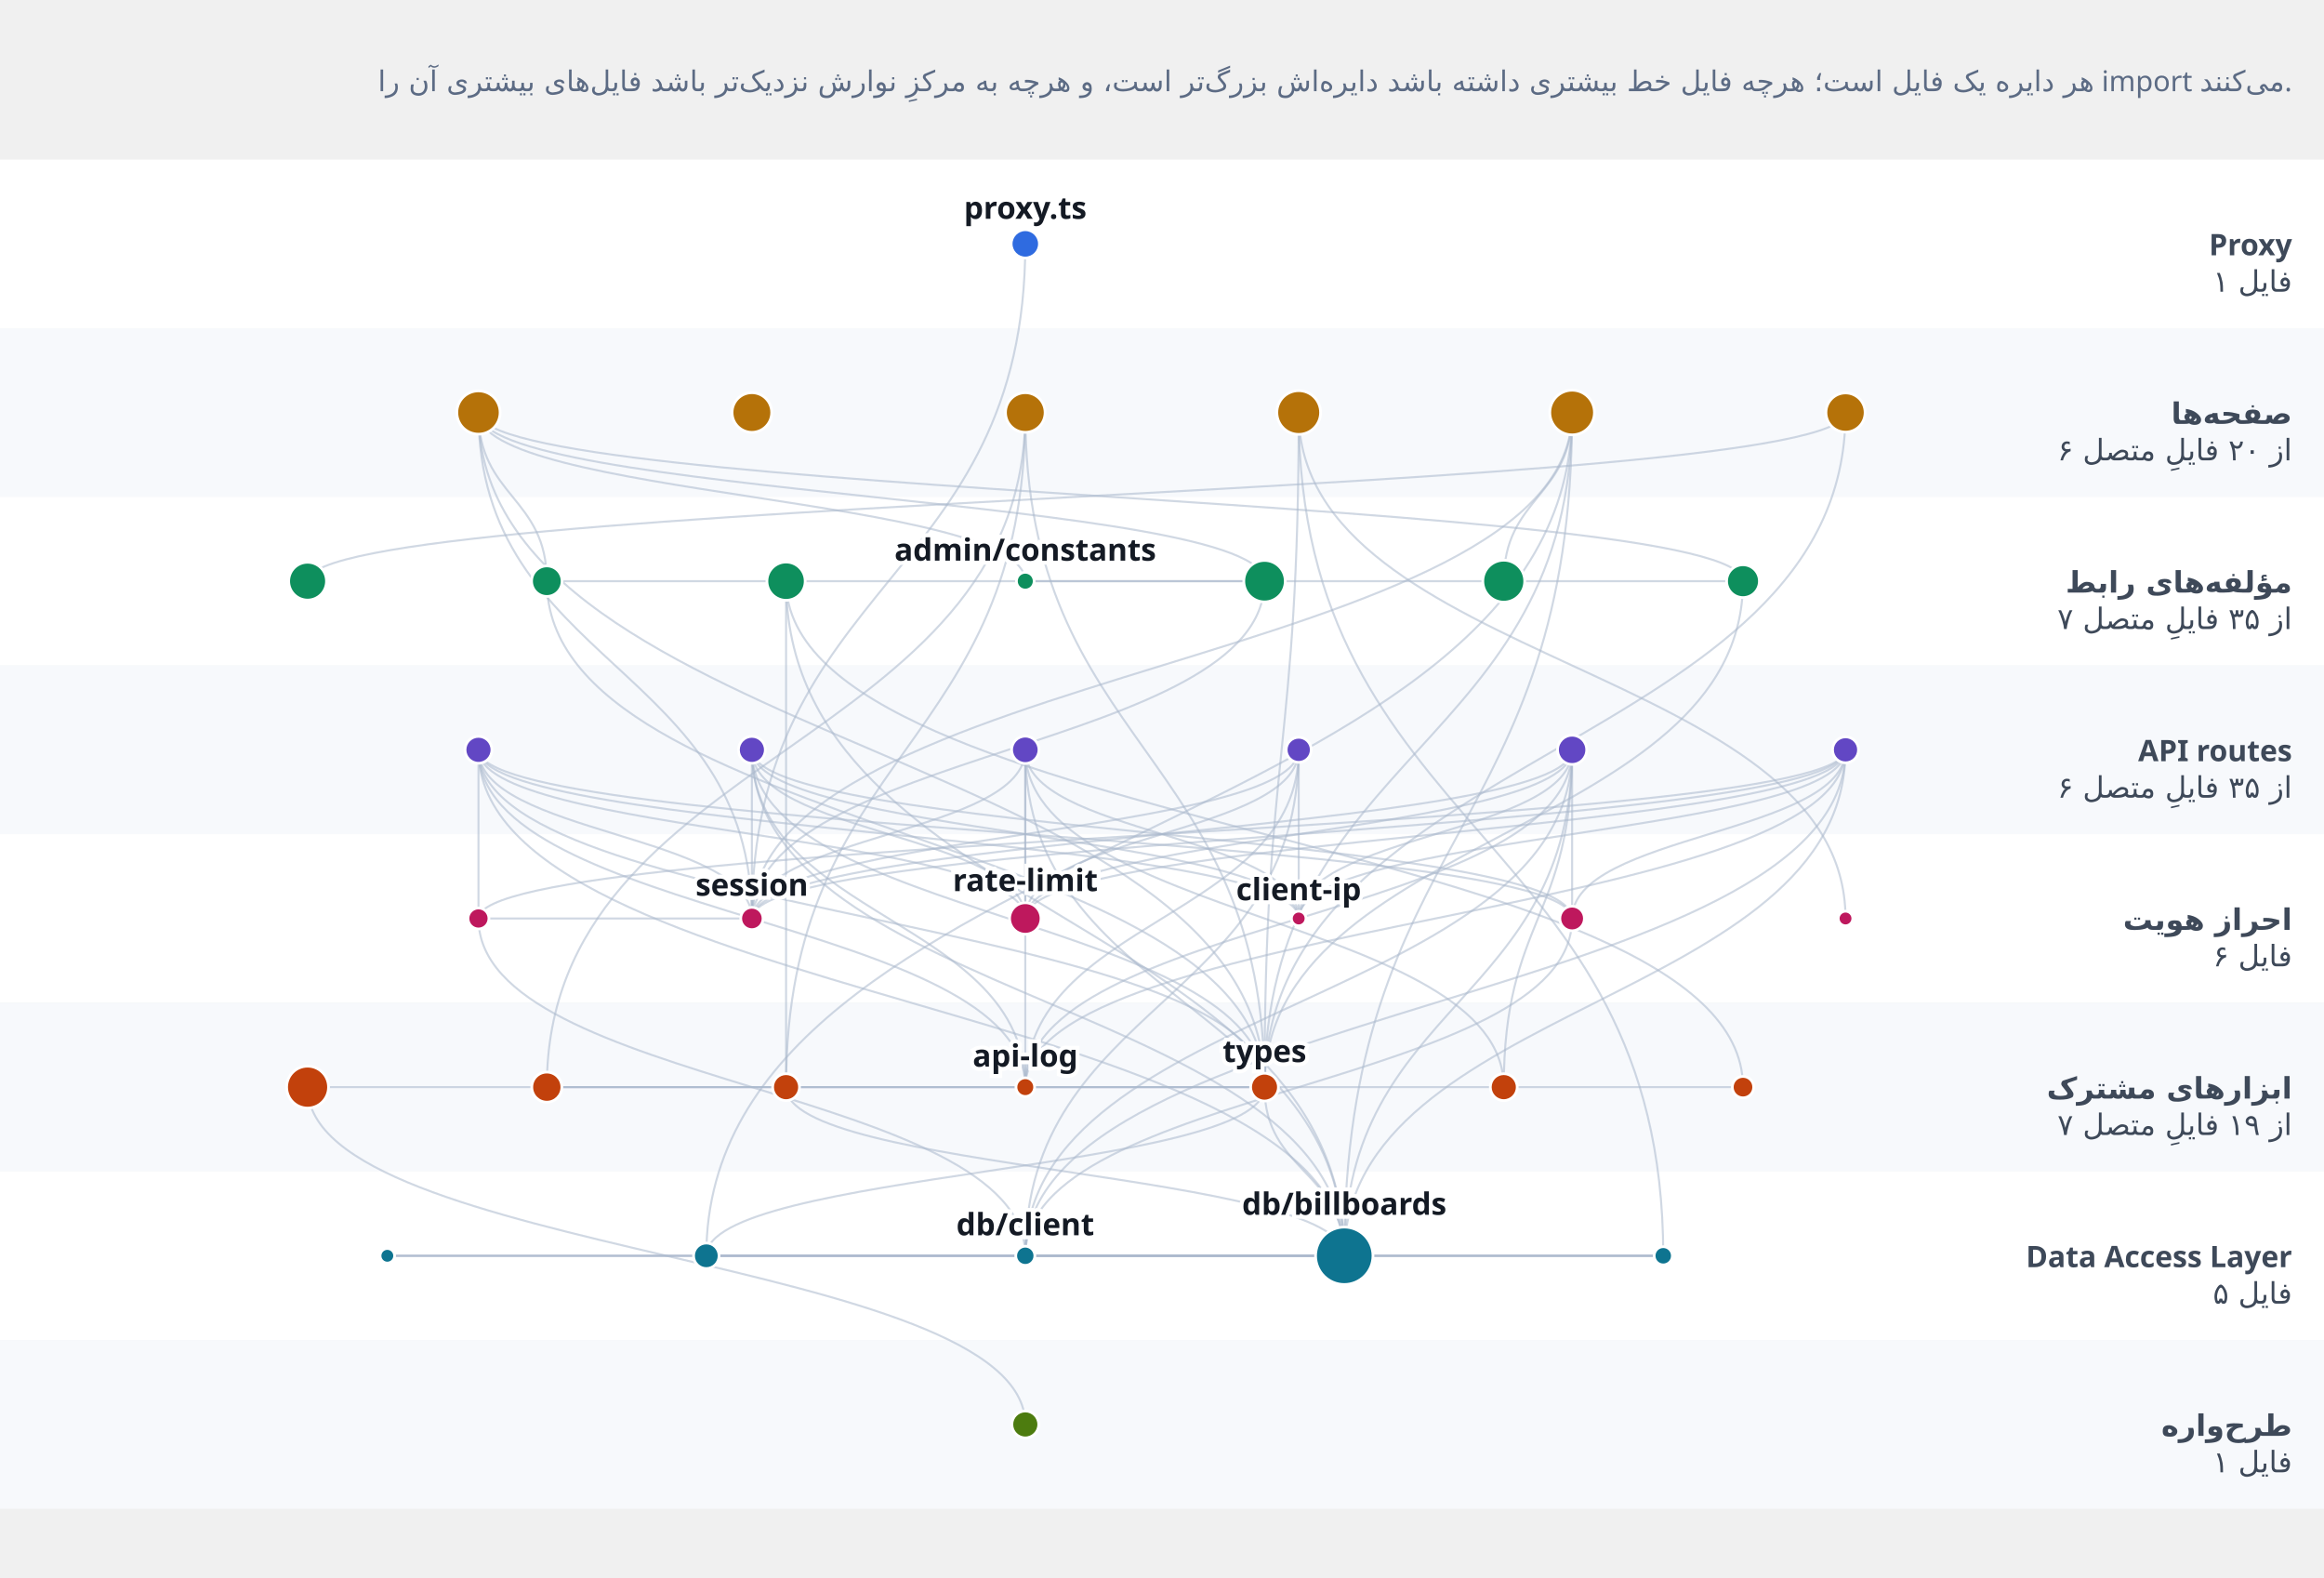
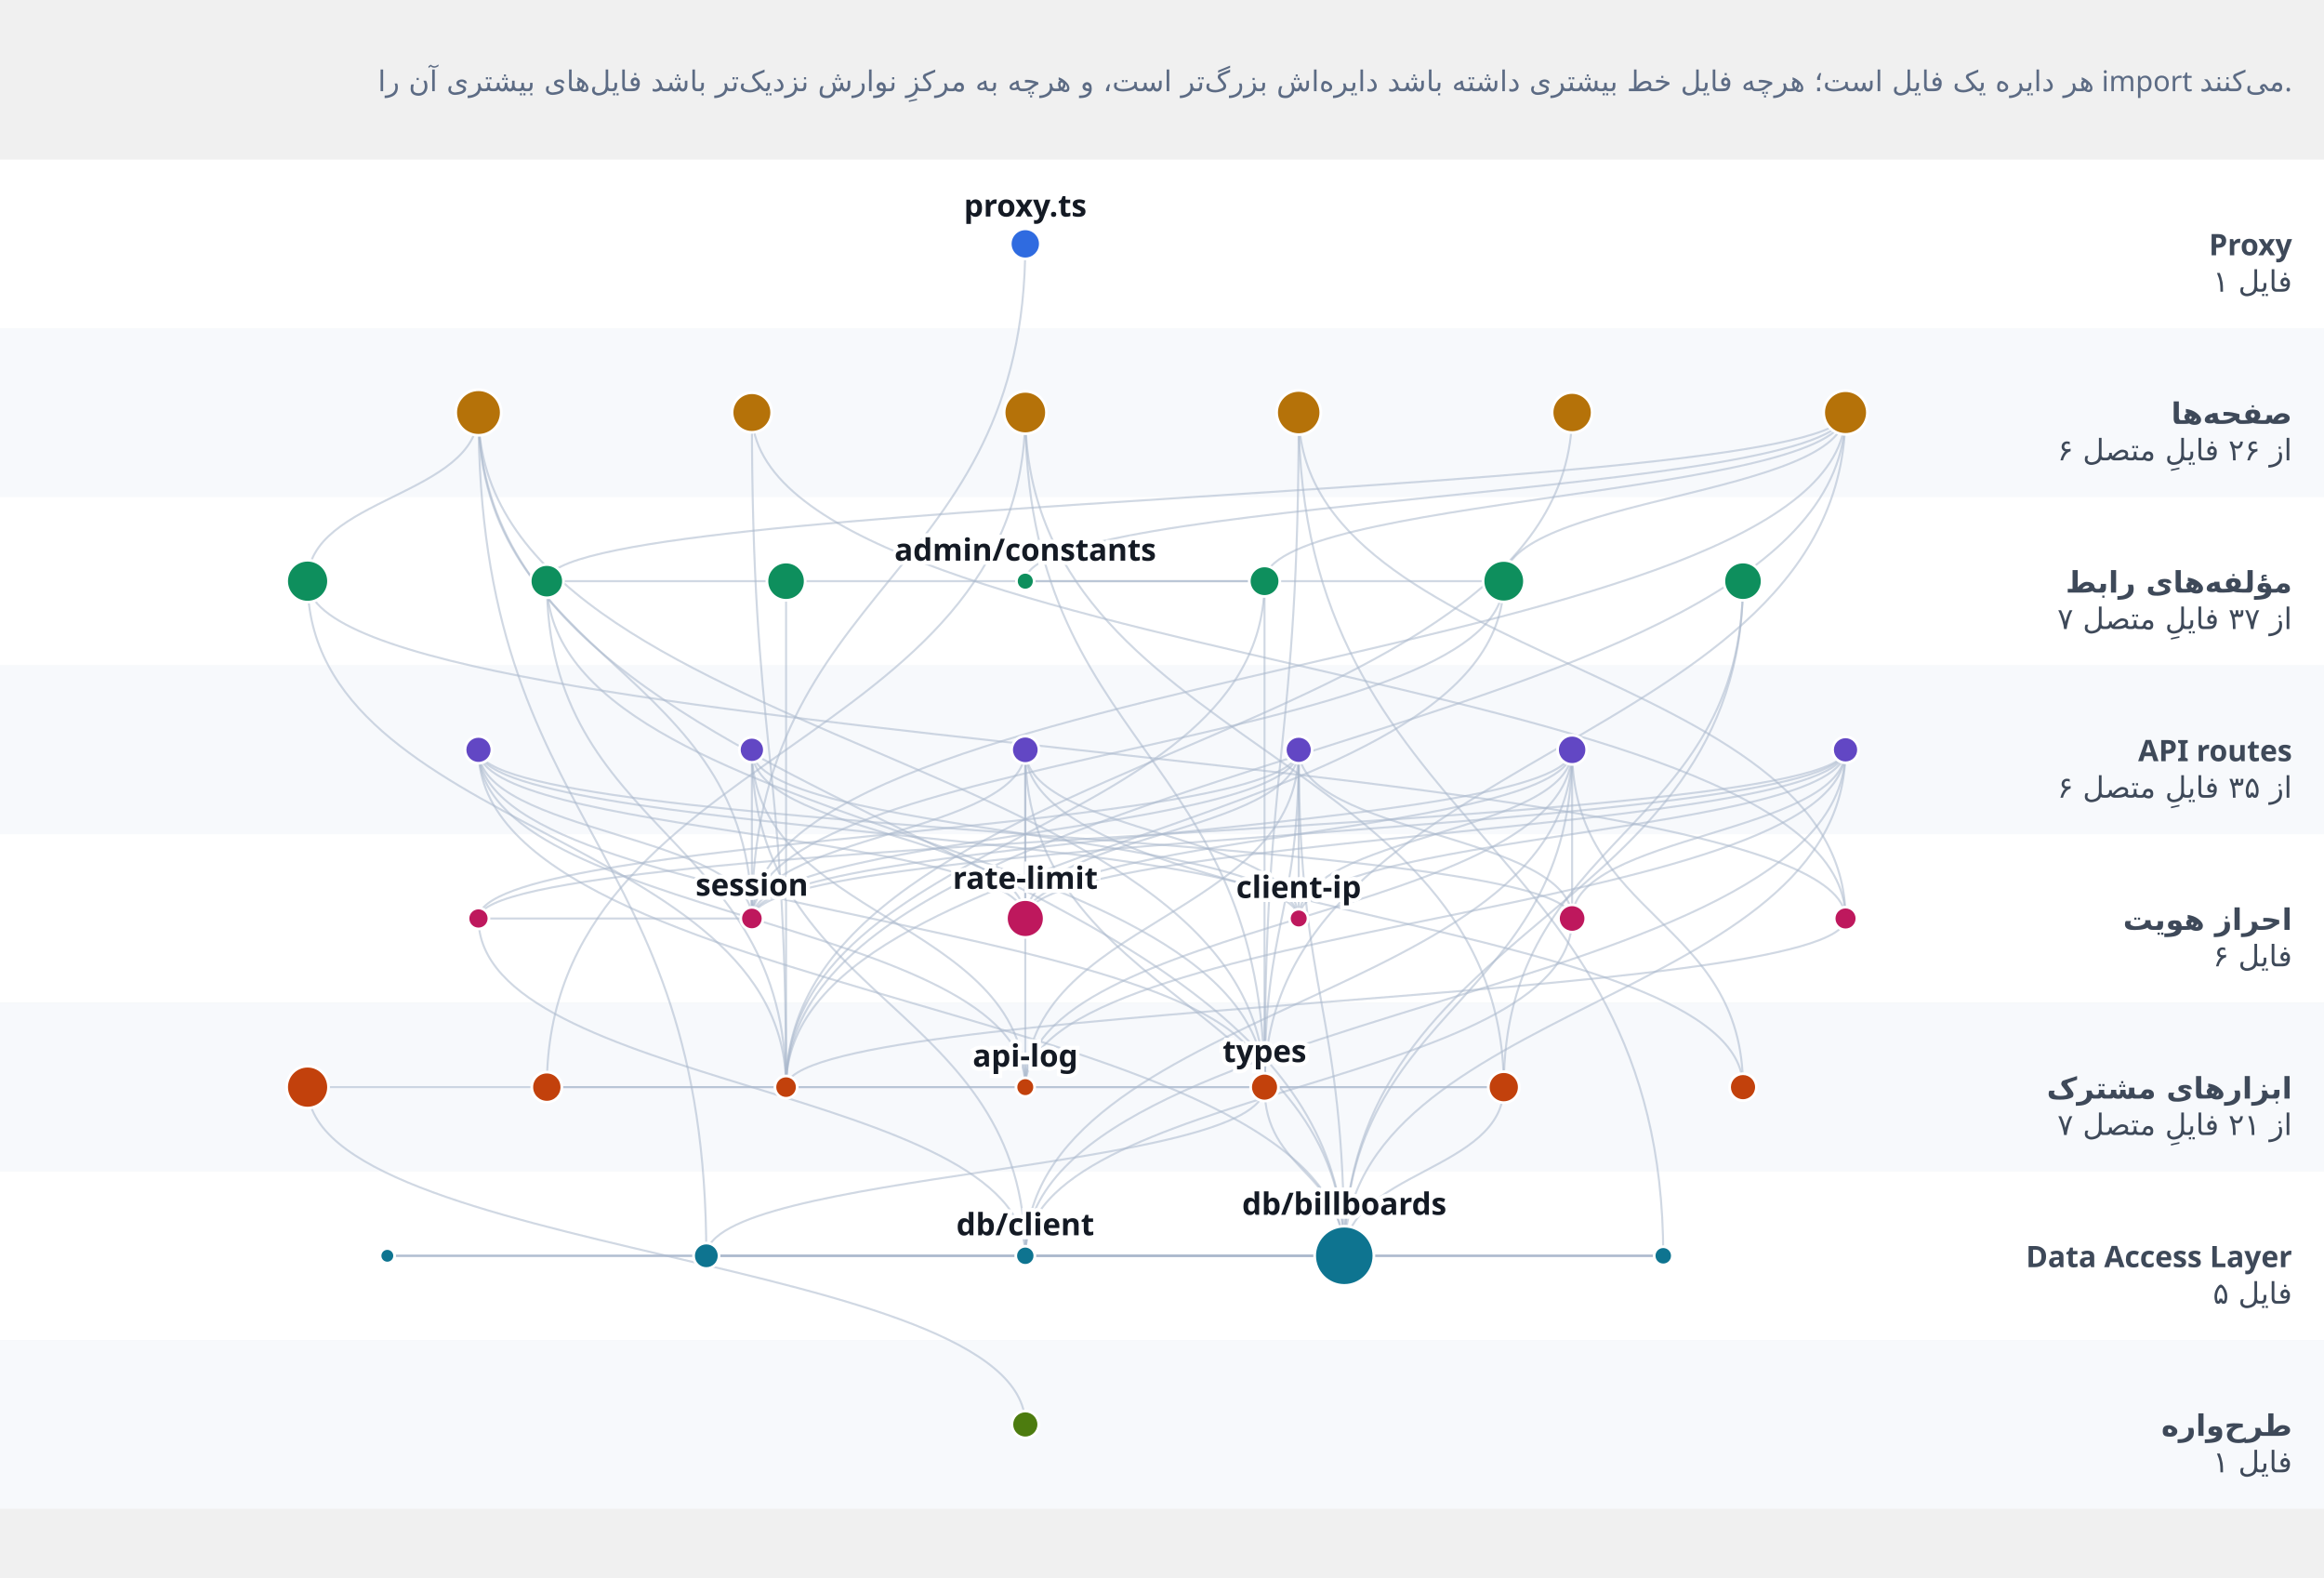
<svg xmlns="http://www.w3.org/2000/svg" viewBox="0 0 1020 692" font-family="Vazirmatn, sans-serif">
  <style>text{font-size:13px;fill:#3E4959}.hub{font-size:13.5px;font-weight:700;fill:#141A24}.key{font-size:12.5px;fill:#5C6B84}</style>
  <text class="key" x="1006" y="40" text-anchor="end">هر دایره یک فایل است؛ هرچه فایل خط بیشتری داشته باشد دایره‌اش بزرگ‌تر است، و هرچه به مرکزِ نوارش نزدیک‌تر باشد فایل‌های بیشتری آن را import می‌کنند.</text>
  <rect x="0" y="70" width="1020" height="74" fill="#FFFFFF" />
  <text x="1006" y="112" text-anchor="end" font-weight="700" fill="#2F6BE0">Proxy</text>
  <text x="1006" y="128" text-anchor="end" font-size="11" fill="#8B97A8">۱ فایل</text>
  <rect x="0" y="144" width="1020" height="74" fill="#F7F9FC" />
  <text x="1006" y="186" text-anchor="end" font-weight="700" fill="#B57209">صفحه‌ها</text>
-   <text x="1006" y="202" text-anchor="end" font-size="11" fill="#8B97A8">۶ از ۲۰ فایلِ متصل</text>
+   <text x="1006" y="202" text-anchor="end" font-size="11" fill="#8B97A8">۶ از ۲۶ فایلِ متصل</text>
  <rect x="0" y="218" width="1020" height="74" fill="#FFFFFF" />
  <text x="1006" y="260" text-anchor="end" font-weight="700" fill="#0E8F5D">مؤلفه‌های رابط</text>
-   <text x="1006" y="276" text-anchor="end" font-size="11" fill="#8B97A8">۷ از ۳۵ فایلِ متصل</text>
+   <text x="1006" y="276" text-anchor="end" font-size="11" fill="#8B97A8">۷ از ۳۷ فایلِ متصل</text>
  <rect x="0" y="292" width="1020" height="74" fill="#F7F9FC" />
  <text x="1006" y="334" text-anchor="end" font-weight="700" fill="#6247C4">API routes</text>
  <text x="1006" y="350" text-anchor="end" font-size="11" fill="#8B97A8">۶ از ۳۵ فایلِ متصل</text>
  <rect x="0" y="366" width="1020" height="74" fill="#FFFFFF" />
  <text x="1006" y="408" text-anchor="end" font-weight="700" fill="#BE185D">احراز هویت</text>
  <text x="1006" y="424" text-anchor="end" font-size="11" fill="#8B97A8">۶ فایل</text>
  <rect x="0" y="440" width="1020" height="74" fill="#F7F9FC" />
  <text x="1006" y="482" text-anchor="end" font-weight="700" fill="#C2410C">ابزارهای مشترک</text>
-   <text x="1006" y="498" text-anchor="end" font-size="11" fill="#8B97A8">۷ از ۱۹ فایلِ متصل</text>
+   <text x="1006" y="498" text-anchor="end" font-size="11" fill="#8B97A8">۷ از ۲۱ فایلِ متصل</text>
  <rect x="0" y="514" width="1020" height="74" fill="#FFFFFF" />
  <text x="1006" y="556" text-anchor="end" font-weight="700" fill="#0E7490">Data Access Layer</text>
  <text x="1006" y="572" text-anchor="end" font-size="11" fill="#8B97A8">۵ فایل</text>
  <rect x="0" y="588" width="1020" height="74" fill="#F7F9FC" />
  <text x="1006" y="630" text-anchor="end" font-weight="700" fill="#4D7C0F">طرح‌واره</text>
  <text x="1006" y="646" text-anchor="end" font-size="11" fill="#8B97A8">۱ فایل</text>
  <path d="M450,107 C450,255 330,255 330,403" fill="none" stroke="#AAB8CC" stroke-width="0.9" opacity="0.55" />
  <path d="M570,181 C570,292 810,292 810,403" fill="none" stroke="#AAB8CC" stroke-width="0.9" opacity="0.55" />
  <path d="M570,181 C570,366 730,366 730,551" fill="none" stroke="#AAB8CC" stroke-width="0.9" opacity="0.55" />
  <path d="M570,181 C570,329 555,329 555,477" fill="none" stroke="#AAB8CC" stroke-width="0.9" opacity="0.55" />
-   <path d="M210,181 C210,218 240,218 240,255" fill="none" stroke="#AAB8CC" stroke-width="0.9" opacity="0.55" />
-   <path d="M210,181 C210,218 765,218 765,255" fill="none" stroke="#AAB8CC" stroke-width="0.9" opacity="0.55" />
-   <path d="M210,181 C210,218 555,218 555,255" fill="none" stroke="#AAB8CC" stroke-width="0.9" opacity="0.55" />
-   <path d="M210,181 C210,218 450,218 450,255" fill="none" stroke="#AAB8CC" stroke-width="0.9" opacity="0.55" />
-   <path d="M210,181 C210,292 330,292 330,403" fill="none" stroke="#AAB8CC" stroke-width="0.9" opacity="0.55" />
-   <path d="M210,181 C210,329 555,329 555,477" fill="none" stroke="#AAB8CC" stroke-width="0.9" opacity="0.55" />
-   <path d="M450,181 C450,329 345,329 345,477" fill="none" stroke="#AAB8CC" stroke-width="0.9" opacity="0.55" />
+   <path d="M690,181 C690,329 345,329 345,477" fill="none" stroke="#AAB8CC" stroke-width="0.9" opacity="0.55" />
+   <path d="M810,181 C810,218 555,218 555,255" fill="none" stroke="#AAB8CC" stroke-width="0.9" opacity="0.55" />
+   <path d="M810,181 C810,218 240,218 240,255" fill="none" stroke="#AAB8CC" stroke-width="0.9" opacity="0.55" />
+   <path d="M810,181 C810,218 660,218 660,255" fill="none" stroke="#AAB8CC" stroke-width="0.9" opacity="0.55" />
+   <path d="M810,181 C810,218 450,218 450,255" fill="none" stroke="#AAB8CC" stroke-width="0.9" opacity="0.55" />
+   <path d="M810,181 C810,292 330,292 330,403" fill="none" stroke="#AAB8CC" stroke-width="0.9" opacity="0.55" />
+   <path d="M810,181 C810,329 345,329 345,477" fill="none" stroke="#AAB8CC" stroke-width="0.9" opacity="0.55" />
+   <path d="M810,181 C810,329 555,329 555,477" fill="none" stroke="#AAB8CC" stroke-width="0.9" opacity="0.55" />
+   <path d="M450,181 C450,329 660,329 660,477" fill="none" stroke="#AAB8CC" stroke-width="0.9" opacity="0.55" />
  <path d="M450,181 C450,329 240,329 240,477" fill="none" stroke="#AAB8CC" stroke-width="0.9" opacity="0.55" />
  <path d="M450,181 C450,329 555,329 555,477" fill="none" stroke="#AAB8CC" stroke-width="0.9" opacity="0.55" />
-   <path d="M810,181 C810,218 135,218 135,255" fill="none" stroke="#AAB8CC" stroke-width="0.9" opacity="0.55" />
-   <path d="M810,181 C810,329 555,329 555,477" fill="none" stroke="#AAB8CC" stroke-width="0.9" opacity="0.55" />
-   <path d="M570,329 C570,403 450,403 450,477" fill="none" stroke="#AAB8CC" stroke-width="0.9" opacity="0.55" />
-   <path d="M570,329 C570,366 570,366 570,403" fill="none" stroke="#AAB8CC" stroke-width="0.9" opacity="0.55" />
-   <path d="M570,329 C570,366 450,366 450,403" fill="none" stroke="#AAB8CC" stroke-width="0.9" opacity="0.55" />
-   <path d="M570,329 C570,366 330,366 330,403" fill="none" stroke="#AAB8CC" stroke-width="0.9" opacity="0.55" />
-   <path d="M570,329 C570,440 450,440 450,551" fill="none" stroke="#AAB8CC" stroke-width="0.9" opacity="0.55" />
+   <path d="M330,329 C330,403 450,403 450,477" fill="none" stroke="#AAB8CC" stroke-width="0.9" opacity="0.55" />
+   <path d="M330,329 C330,366 570,366 570,403" fill="none" stroke="#AAB8CC" stroke-width="0.9" opacity="0.55" />
+   <path d="M330,329 C330,366 450,366 450,403" fill="none" stroke="#AAB8CC" stroke-width="0.9" opacity="0.55" />
+   <path d="M330,329 C330,366 330,366 330,403" fill="none" stroke="#AAB8CC" stroke-width="0.9" opacity="0.55" />
+   <path d="M330,329 C330,440 450,440 450,551" fill="none" stroke="#AAB8CC" stroke-width="0.9" opacity="0.55" />
  <path d="M450,329 C450,403 450,403 450,477" fill="none" stroke="#AAB8CC" stroke-width="0.9" opacity="0.55" />
  <path d="M450,329 C450,366 570,366 570,403" fill="none" stroke="#AAB8CC" stroke-width="0.9" opacity="0.55" />
  <path d="M450,329 C450,366 450,366 450,403" fill="none" stroke="#AAB8CC" stroke-width="0.9" opacity="0.55" />
  <path d="M450,329 C450,366 330,366 330,403" fill="none" stroke="#AAB8CC" stroke-width="0.9" opacity="0.55" />
  <path d="M450,329 C450,440 590,440 590,551" fill="none" stroke="#AAB8CC" stroke-width="0.9" opacity="0.55" />
-   <path d="M450,329 C450,403 660,403 660,477" fill="none" stroke="#AAB8CC" stroke-width="0.9" opacity="0.55" />
+   <path d="M450,329 C450,403 765,403 765,477" fill="none" stroke="#AAB8CC" stroke-width="0.9" opacity="0.55" />
  <path d="M690,329 C690,403 450,403 450,477" fill="none" stroke="#AAB8CC" stroke-width="0.9" opacity="0.55" />
  <path d="M690,329 C690,366 690,366 690,403" fill="none" stroke="#AAB8CC" stroke-width="0.9" opacity="0.55" />
  <path d="M690,329 C690,366 570,366 570,403" fill="none" stroke="#AAB8CC" stroke-width="0.9" opacity="0.55" />
  <path d="M690,329 C690,366 450,366 450,403" fill="none" stroke="#AAB8CC" stroke-width="0.9" opacity="0.55" />
  <path d="M690,329 C690,366 330,366 330,403" fill="none" stroke="#AAB8CC" stroke-width="0.9" opacity="0.55" />
  <path d="M690,329 C690,440 590,440 590,551" fill="none" stroke="#AAB8CC" stroke-width="0.9" opacity="0.55" />
  <path d="M690,329 C690,440 450,440 450,551" fill="none" stroke="#AAB8CC" stroke-width="0.9" opacity="0.55" />
-   <path d="M690,329 C690,403 660,403 660,477" fill="none" stroke="#AAB8CC" stroke-width="0.9" opacity="0.55" />
+   <path d="M690,329 C690,403 765,403 765,477" fill="none" stroke="#AAB8CC" stroke-width="0.9" opacity="0.55" />
+   <path d="M570,329 C570,403 450,403 450,477" fill="none" stroke="#AAB8CC" stroke-width="0.9" opacity="0.55" />
+   <path d="M570,329 C570,366 690,366 690,403" fill="none" stroke="#AAB8CC" stroke-width="0.9" opacity="0.55" />
+   <path d="M570,329 C570,366 570,366 570,403" fill="none" stroke="#AAB8CC" stroke-width="0.9" opacity="0.55" />
+   <path d="M570,329 C570,366 450,366 450,403" fill="none" stroke="#AAB8CC" stroke-width="0.9" opacity="0.55" />
+   <path d="M570,329 C570,366 330,366 330,403" fill="none" stroke="#AAB8CC" stroke-width="0.9" opacity="0.55" />
+   <path d="M570,329 C570,366 210,366 210,403" fill="none" stroke="#AAB8CC" stroke-width="0.9" opacity="0.55" />
+   <path d="M570,329 C570,440 590,440 590,551" fill="none" stroke="#AAB8CC" stroke-width="0.9" opacity="0.55" />
+   <path d="M570,329 C570,403 555,403 555,477" fill="none" stroke="#AAB8CC" stroke-width="0.9" opacity="0.55" />
  <path d="M210,329 C210,403 450,403 450,477" fill="none" stroke="#AAB8CC" stroke-width="0.9" opacity="0.55" />
  <path d="M210,329 C210,366 690,366 690,403" fill="none" stroke="#AAB8CC" stroke-width="0.9" opacity="0.55" />
  <path d="M210,329 C210,366 570,366 570,403" fill="none" stroke="#AAB8CC" stroke-width="0.9" opacity="0.55" />
  <path d="M210,329 C210,366 450,366 450,403" fill="none" stroke="#AAB8CC" stroke-width="0.9" opacity="0.55" />
  <path d="M210,329 C210,366 330,366 330,403" fill="none" stroke="#AAB8CC" stroke-width="0.9" opacity="0.55" />
-   <path d="M210,329 C210,366 210,366 210,403" fill="none" stroke="#AAB8CC" stroke-width="0.9" opacity="0.55" />
  <path d="M210,329 C210,440 590,440 590,551" fill="none" stroke="#AAB8CC" stroke-width="0.9" opacity="0.55" />
  <path d="M210,329 C210,403 555,403 555,477" fill="none" stroke="#AAB8CC" stroke-width="0.9" opacity="0.55" />
-   <path d="M330,329 C330,403 450,403 450,477" fill="none" stroke="#AAB8CC" stroke-width="0.9" opacity="0.55" />
-   <path d="M330,329 C330,366 690,366 690,403" fill="none" stroke="#AAB8CC" stroke-width="0.9" opacity="0.55" />
-   <path d="M330,329 C330,366 570,366 570,403" fill="none" stroke="#AAB8CC" stroke-width="0.9" opacity="0.55" />
-   <path d="M330,329 C330,366 450,366 450,403" fill="none" stroke="#AAB8CC" stroke-width="0.9" opacity="0.55" />
-   <path d="M330,329 C330,366 330,366 330,403" fill="none" stroke="#AAB8CC" stroke-width="0.9" opacity="0.55" />
-   <path d="M330,329 C330,440 590,440 590,551" fill="none" stroke="#AAB8CC" stroke-width="0.9" opacity="0.55" />
-   <path d="M330,329 C330,403 555,403 555,477" fill="none" stroke="#AAB8CC" stroke-width="0.9" opacity="0.55" />
  <path d="M810,329 C810,403 450,403 450,477" fill="none" stroke="#AAB8CC" stroke-width="0.9" opacity="0.55" />
  <path d="M810,329 C810,366 690,366 690,403" fill="none" stroke="#AAB8CC" stroke-width="0.9" opacity="0.55" />
  <path d="M810,329 C810,366 570,366 570,403" fill="none" stroke="#AAB8CC" stroke-width="0.9" opacity="0.55" />
  <path d="M810,329 C810,366 450,366 450,403" fill="none" stroke="#AAB8CC" stroke-width="0.9" opacity="0.55" />
  <path d="M810,329 C810,366 330,366 330,403" fill="none" stroke="#AAB8CC" stroke-width="0.9" opacity="0.55" />
  <path d="M810,329 C810,366 210,366 210,403" fill="none" stroke="#AAB8CC" stroke-width="0.9" opacity="0.55" />
  <path d="M810,329 C810,440 590,440 590,551" fill="none" stroke="#AAB8CC" stroke-width="0.9" opacity="0.55" />
  <path d="M810,329 C810,440 450,440 450,551" fill="none" stroke="#AAB8CC" stroke-width="0.9" opacity="0.55" />
-   <path d="M690,181 C690,218 660,218 660,255" fill="none" stroke="#AAB8CC" stroke-width="0.9" opacity="0.55" />
-   <path d="M690,181 C690,292 330,292 330,403" fill="none" stroke="#AAB8CC" stroke-width="0.9" opacity="0.55" />
-   <path d="M690,181 C690,366 590,366 590,551" fill="none" stroke="#AAB8CC" stroke-width="0.9" opacity="0.55" />
-   <path d="M690,181 C690,366 310,366 310,551" fill="none" stroke="#AAB8CC" stroke-width="0.9" opacity="0.55" />
-   <path d="M690,181 C690,329 555,329 555,477" fill="none" stroke="#AAB8CC" stroke-width="0.9" opacity="0.55" />
+   <path d="M210,181 C210,218 135,218 135,255" fill="none" stroke="#AAB8CC" stroke-width="0.9" opacity="0.55" />
+   <path d="M210,181 C210,292 330,292 330,403" fill="none" stroke="#AAB8CC" stroke-width="0.9" opacity="0.55" />
+   <path d="M210,181 C210,366 590,366 590,551" fill="none" stroke="#AAB8CC" stroke-width="0.9" opacity="0.55" />
+   <path d="M210,181 C210,366 310,366 310,551" fill="none" stroke="#AAB8CC" stroke-width="0.9" opacity="0.55" />
+   <path d="M210,181 C210,329 555,329 555,477" fill="none" stroke="#AAB8CC" stroke-width="0.9" opacity="0.55" />
+   <path d="M330,181 C330,292 810,292 810,403" fill="none" stroke="#AAB8CC" stroke-width="0.9" opacity="0.55" />
+   <path d="M330,181 C330,329 345,329 345,477" fill="none" stroke="#AAB8CC" stroke-width="0.9" opacity="0.55" />
  <path d="M450,625 C450,551 135,551 135,477" fill="none" stroke="#AAB8CC" stroke-width="0.9" opacity="0.55" />
-   <path d="M345,255 C345,403 590,403 590,551" fill="none" stroke="#AAB8CC" stroke-width="0.9" opacity="0.55" />
+   <path d="M135,255 C135,329 810,329 810,403" fill="none" stroke="#AAB8CC" stroke-width="0.9" opacity="0.55" />
+   <path d="M135,255 C135,366 345,366 345,477" fill="none" stroke="#AAB8CC" stroke-width="0.9" opacity="0.55" />
+   <path d="M765,255 C765,403 590,403 590,551" fill="none" stroke="#AAB8CC" stroke-width="0.9" opacity="0.55" />
+   <path d="M765,255 C765,366 660,366 660,477" fill="none" stroke="#AAB8CC" stroke-width="0.9" opacity="0.55" />
  <path d="M345,255 C345,366 345,366 345,477" fill="none" stroke="#AAB8CC" stroke-width="0.9" opacity="0.55" />
-   <path d="M345,255 C345,366 765,366 765,477" fill="none" stroke="#AAB8CC" stroke-width="0.9" opacity="0.55" />
+   <path d="M660,255 C660,255 450,255 450,255" fill="none" stroke="#AAB8CC" stroke-width="0.9" opacity="0.55" />
+   <path d="M660,255 C660,329 330,329 330,403" fill="none" stroke="#AAB8CC" stroke-width="0.9" opacity="0.55" />
+   <path d="M660,255 C660,366 345,366 345,477" fill="none" stroke="#AAB8CC" stroke-width="0.9" opacity="0.55" />
+   <path d="M240,255 C240,255 450,255 450,255" fill="none" stroke="#AAB8CC" stroke-width="0.9" opacity="0.55" />
+   <path d="M240,255 C240,366 345,366 345,477" fill="none" stroke="#AAB8CC" stroke-width="0.9" opacity="0.55" />
+   <path d="M240,255 C240,366 555,366 555,477" fill="none" stroke="#AAB8CC" stroke-width="0.9" opacity="0.55" />
  <path d="M555,255 C555,255 450,255 450,255" fill="none" stroke="#AAB8CC" stroke-width="0.9" opacity="0.55" />
-   <path d="M555,255 C555,329 330,329 330,403" fill="none" stroke="#AAB8CC" stroke-width="0.9" opacity="0.55" />
-   <path d="M765,255 C765,255 450,255 450,255" fill="none" stroke="#AAB8CC" stroke-width="0.9" opacity="0.55" />
-   <path d="M765,255 C765,366 555,366 555,477" fill="none" stroke="#AAB8CC" stroke-width="0.9" opacity="0.55" />
-   <path d="M240,255 C240,255 450,255 450,255" fill="none" stroke="#AAB8CC" stroke-width="0.9" opacity="0.55" />
-   <path d="M240,255 C240,366 555,366 555,477" fill="none" stroke="#AAB8CC" stroke-width="0.9" opacity="0.55" />
+   <path d="M555,255 C555,366 345,366 345,477" fill="none" stroke="#AAB8CC" stroke-width="0.9" opacity="0.55" />
+   <path d="M555,255 C555,366 555,366 555,477" fill="none" stroke="#AAB8CC" stroke-width="0.9" opacity="0.55" />
  <path d="M135,477 C135,477 555,477 555,477" fill="none" stroke="#AAB8CC" stroke-width="0.9" opacity="0.55" />
-   <path d="M345,477 C345,514 590,514 590,551" fill="none" stroke="#AAB8CC" stroke-width="0.9" opacity="0.55" />
-   <path d="M345,477 C345,477 240,477 240,477" fill="none" stroke="#AAB8CC" stroke-width="0.9" opacity="0.55" />
-   <path d="M345,477 C345,477 555,477 555,477" fill="none" stroke="#AAB8CC" stroke-width="0.9" opacity="0.55" />
-   <path d="M765,477 C765,477 240,477 240,477" fill="none" stroke="#AAB8CC" stroke-width="0.9" opacity="0.55" />
+   <path d="M660,477 C660,514 590,514 590,551" fill="none" stroke="#AAB8CC" stroke-width="0.9" opacity="0.55" />
+   <path d="M660,477 C660,477 240,477 240,477" fill="none" stroke="#AAB8CC" stroke-width="0.9" opacity="0.55" />
+   <path d="M660,477 C660,477 555,477 555,477" fill="none" stroke="#AAB8CC" stroke-width="0.9" opacity="0.55" />
+   <path d="M810,403 C810,440 345,440 345,477" fill="none" stroke="#AAB8CC" stroke-width="0.9" opacity="0.55" />
  <path d="M210,403 C210,403 330,403 330,403" fill="none" stroke="#AAB8CC" stroke-width="0.9" opacity="0.55" />
  <path d="M210,403 C210,477 450,477 450,551" fill="none" stroke="#AAB8CC" stroke-width="0.9" opacity="0.55" />
  <path d="M690,403 C690,477 450,477 450,551" fill="none" stroke="#AAB8CC" stroke-width="0.9" opacity="0.55" />
  <path d="M730,551 C730,551 590,551 590,551" fill="none" stroke="#AAB8CC" stroke-width="0.9" opacity="0.55" />
  <path d="M730,551 C730,551 450,551 450,551" fill="none" stroke="#AAB8CC" stroke-width="0.9" opacity="0.55" />
  <path d="M730,551 C730,551 170,551 170,551" fill="none" stroke="#AAB8CC" stroke-width="0.9" opacity="0.55" />
  <path d="M590,551 C590,551 450,551 450,551" fill="none" stroke="#AAB8CC" stroke-width="0.9" opacity="0.55" />
  <path d="M590,551 C590,551 170,551 170,551" fill="none" stroke="#AAB8CC" stroke-width="0.9" opacity="0.55" />
  <path d="M590,551 C590,514 555,514 555,477" fill="none" stroke="#AAB8CC" stroke-width="0.9" opacity="0.55" />
  <path d="M310,551 C310,551 590,551 590,551" fill="none" stroke="#AAB8CC" stroke-width="0.9" opacity="0.55" />
  <path d="M310,551 C310,551 730,551 730,551" fill="none" stroke="#AAB8CC" stroke-width="0.9" opacity="0.55" />
  <path d="M310,551 C310,514 555,514 555,477" fill="none" stroke="#AAB8CC" stroke-width="0.9" opacity="0.55" />
  <path d="M450,551 C450,551 170,551 170,551" fill="none" stroke="#AAB8CC" stroke-width="0.9" opacity="0.55" />
+   <circle cx="330" cy="181" r="8.7" fill="#B57209" stroke="#fff" stroke-width="1.2" />
  <circle cx="450" cy="329" r="6.0" fill="#6247C4" stroke="#fff" stroke-width="1.2" />
-   <circle cx="330" cy="181" r="8.7" fill="#B57209" stroke="#fff" stroke-width="1.2" />
-   <circle cx="570" cy="329" r="5.5" fill="#6247C4" stroke="#fff" stroke-width="1.2" />
-   <circle cx="330" cy="329" r="5.9" fill="#6247C4" stroke="#fff" stroke-width="1.2" />
+   <circle cx="690" cy="181" r="8.8" fill="#B57209" stroke="#fff" stroke-width="1.2" />
+   <circle cx="570" cy="329" r="5.9" fill="#6247C4" stroke="#fff" stroke-width="1.2" />
+   <circle cx="210" cy="181" r="10.0" fill="#B57209" stroke="#fff" stroke-width="1.2" />
+   <circle cx="330" cy="329" r="5.5" fill="#6247C4" stroke="#fff" stroke-width="1.2" />
+   <circle cx="450" cy="107" r="6.6" fill="#2F6BE0" stroke="#fff" stroke-width="1.2" />
  <circle cx="690" cy="329" r="6.4" fill="#6247C4" stroke="#fff" stroke-width="1.2" />
-   <circle cx="690" cy="181" r="9.8" fill="#B57209" stroke="#fff" stroke-width="1.2" />
+   <circle cx="210" cy="329" r="5.9" fill="#6247C4" stroke="#fff" stroke-width="1.2" />
  <circle cx="450" cy="625" r="5.9" fill="#4D7C0F" stroke="#fff" stroke-width="1.2" />
-   <circle cx="450" cy="107" r="6.2" fill="#2F6BE0" stroke="#fff" stroke-width="1.2" />
-   <circle cx="210" cy="181" r="9.5" fill="#B57209" stroke="#fff" stroke-width="1.2" />
-   <circle cx="210" cy="329" r="5.9" fill="#6247C4" stroke="#fff" stroke-width="1.2" />
  <circle cx="810" cy="329" r="5.7" fill="#6247C4" stroke="#fff" stroke-width="1.2" />
-   <circle cx="810" cy="181" r="8.6" fill="#B57209" stroke="#fff" stroke-width="1.2" />
-   <circle cx="450" cy="181" r="8.7" fill="#B57209" stroke="#fff" stroke-width="1.2" />
-   <circle cx="555" cy="255" r="9.1" fill="#0E8F5D" stroke="#fff" stroke-width="1.2" />
+   <circle cx="810" cy="181" r="9.6" fill="#B57209" stroke="#fff" stroke-width="1.2" />
+   <circle cx="555" cy="255" r="6.7" fill="#0E8F5D" stroke="#fff" stroke-width="1.2" />
+   <circle cx="450" cy="181" r="9.3" fill="#B57209" stroke="#fff" stroke-width="1.2" />
+   <circle cx="570" cy="181" r="9.7" fill="#B57209" stroke="#fff" stroke-width="1.2" />
+   <circle cx="135" cy="477" r="9.2" fill="#C2410C" stroke="#fff" stroke-width="1.2" />
  <circle cx="345" cy="255" r="8.4" fill="#0E8F5D" stroke="#fff" stroke-width="1.2" />
-   <circle cx="570" cy="181" r="9.6" fill="#B57209" stroke="#fff" stroke-width="1.2" />
-   <circle cx="660" cy="255" r="9.2" fill="#0E8F5D" stroke="#fff" stroke-width="1.2" />
-   <circle cx="240" cy="255" r="6.7" fill="#0E8F5D" stroke="#fff" stroke-width="1.2" />
-   <circle cx="765" cy="255" r="7.2" fill="#0E8F5D" stroke="#fff" stroke-width="1.2" />
-   <circle cx="135" cy="255" r="8.3" fill="#0E8F5D" stroke="#fff" stroke-width="1.2" />
-   <circle cx="135" cy="477" r="9.2" fill="#C2410C" stroke="#fff" stroke-width="1.2" />
-   <circle cx="765" cy="477" r="4.7" fill="#C2410C" stroke="#fff" stroke-width="1.2" />
+   <circle cx="660" cy="255" r="9.1" fill="#0E8F5D" stroke="#fff" stroke-width="1.2" />
+   <circle cx="240" cy="255" r="7.3" fill="#0E8F5D" stroke="#fff" stroke-width="1.2" />
+   <circle cx="765" cy="255" r="8.4" fill="#0E8F5D" stroke="#fff" stroke-width="1.2" />
+   <circle cx="135" cy="255" r="9.2" fill="#0E8F5D" stroke="#fff" stroke-width="1.2" />
  <circle cx="730" cy="551" r="4.0" fill="#0E7490" stroke="#fff" stroke-width="1.2" />
+   <circle cx="240" cy="477" r="6.6" fill="#C2410C" stroke="#fff" stroke-width="1.2" />
  <circle cx="170" cy="551" r="3.2" fill="#0E7490" stroke="#fff" stroke-width="1.2" />
-   <circle cx="660" cy="477" r="5.9" fill="#C2410C" stroke="#fff" stroke-width="1.2" />
-   <circle cx="240" cy="477" r="6.6" fill="#C2410C" stroke="#fff" stroke-width="1.2" />
-   <circle cx="810" cy="403" r="3.2" fill="#BE185D" stroke="#fff" stroke-width="1.2" />
-   <circle cx="345" cy="477" r="5.9" fill="#C2410C" stroke="#fff" stroke-width="1.2" />
+   <circle cx="765" cy="477" r="5.9" fill="#C2410C" stroke="#fff" stroke-width="1.2" />
+   <circle cx="660" cy="477" r="6.8" fill="#C2410C" stroke="#fff" stroke-width="1.2" />
  <circle cx="310" cy="551" r="5.6" fill="#0E7490" stroke="#fff" stroke-width="1.2" />
+   <circle cx="810" cy="403" r="5.0" fill="#BE185D" stroke="#fff" stroke-width="1.2" />
  <circle cx="450" cy="255" r="3.9" fill="#0E8F5D" stroke="#fff" stroke-width="1.2" />
  <circle cx="210" cy="403" r="4.6" fill="#BE185D" stroke="#fff" stroke-width="1.2" />
-   <circle cx="690" cy="403" r="5.4" fill="#BE185D" stroke="#fff" stroke-width="1.2" />
-   <circle cx="590" cy="551" r="12.6" fill="#0E7490" stroke="#fff" stroke-width="1.2" />
+   <circle cx="690" cy="403" r="6.0" fill="#BE185D" stroke="#fff" stroke-width="1.2" />
+   <circle cx="345" cy="477" r="4.9" fill="#C2410C" stroke="#fff" stroke-width="1.2" />
+   <circle cx="590" cy="551" r="13.0" fill="#0E7490" stroke="#fff" stroke-width="1.2" />
  <circle cx="555" cy="477" r="6.1" fill="#C2410C" stroke="#fff" stroke-width="1.2" />
  <circle cx="450" cy="551" r="4.2" fill="#0E7490" stroke="#fff" stroke-width="1.2" />
-   <circle cx="450" cy="403" r="6.9" fill="#BE185D" stroke="#fff" stroke-width="1.2" />
-   <circle cx="570" cy="403" r="3.2" fill="#BE185D" stroke="#fff" stroke-width="1.2" />
  <circle cx="330" cy="403" r="4.9" fill="#BE185D" stroke="#fff" stroke-width="1.2" />
+   <circle cx="450" cy="403" r="8.3" fill="#BE185D" stroke="#fff" stroke-width="1.2" />
+   <circle cx="570" cy="403" r="4.1" fill="#BE185D" stroke="#fff" stroke-width="1.2" />
  <circle cx="450" cy="477" r="4.1" fill="#C2410C" stroke="#fff" stroke-width="1.2" />
  <text class="hub" x="450" y="468" text-anchor="middle" stroke="#fff" stroke-width="3.5" paint-order="stroke">api-log</text>
  <text class="hub" x="330" y="393" text-anchor="middle" stroke="#fff" stroke-width="3.5" paint-order="stroke">session</text>
-   <text class="hub" x="570" y="395" text-anchor="middle" stroke="#fff" stroke-width="3.5" paint-order="stroke">client-ip</text>
-   <text class="hub" x="450" y="391" text-anchor="middle" stroke="#fff" stroke-width="3.5" paint-order="stroke">rate-limit</text>
+   <text class="hub" x="570" y="394" text-anchor="middle" stroke="#fff" stroke-width="3.5" paint-order="stroke">client-ip</text>
+   <text class="hub" x="450" y="390" text-anchor="middle" stroke="#fff" stroke-width="3.5" paint-order="stroke">rate-limit</text>
  <text class="hub" x="450" y="542" text-anchor="middle" stroke="#fff" stroke-width="3.5" paint-order="stroke">db/client</text>
  <text class="hub" x="555" y="466" text-anchor="middle" stroke="#fff" stroke-width="3.5" paint-order="stroke">types</text>
  <text class="hub" x="590" y="533" text-anchor="middle" stroke="#fff" stroke-width="3.5" paint-order="stroke">db/billboards</text>
-   <text class="hub" x="450" y="96" text-anchor="middle" stroke="#fff" stroke-width="3.5" paint-order="stroke">proxy.ts</text>
+   <text class="hub" x="450" y="95" text-anchor="middle" stroke="#fff" stroke-width="3.5" paint-order="stroke">proxy.ts</text>
  <text class="hub" x="450" y="246" text-anchor="middle" stroke="#fff" stroke-width="3.5" paint-order="stroke">admin/constants</text>
</svg>
